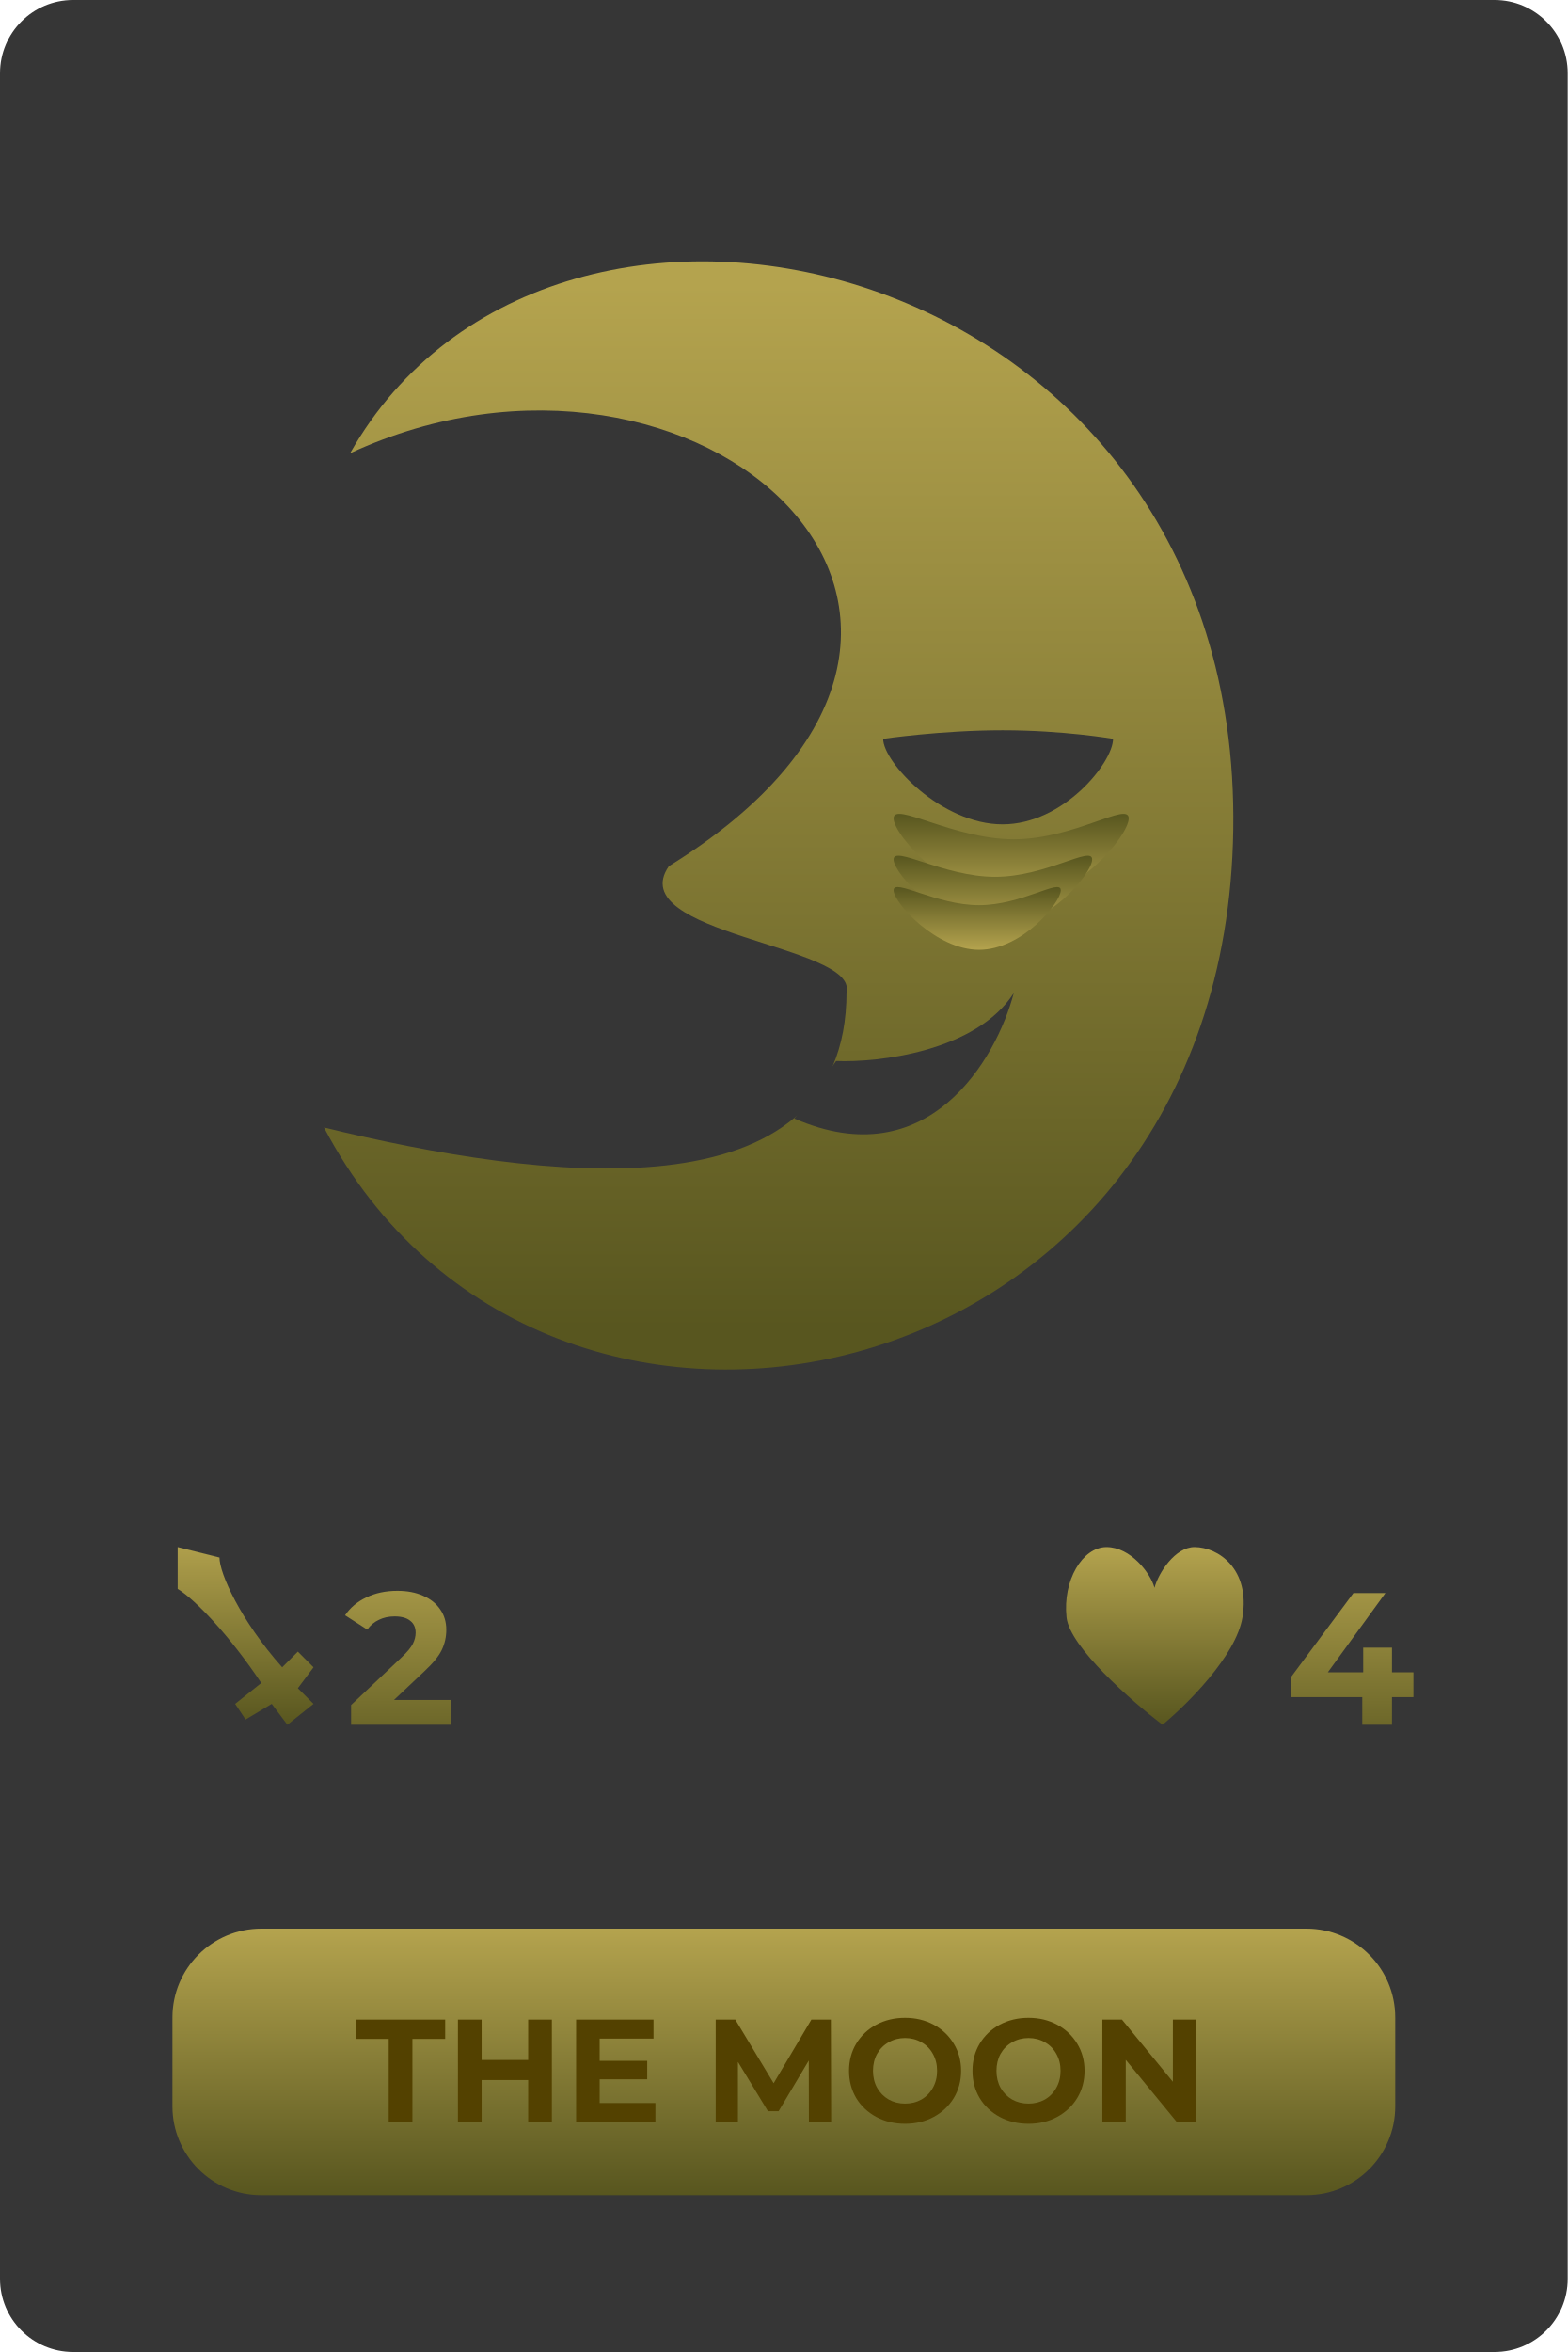
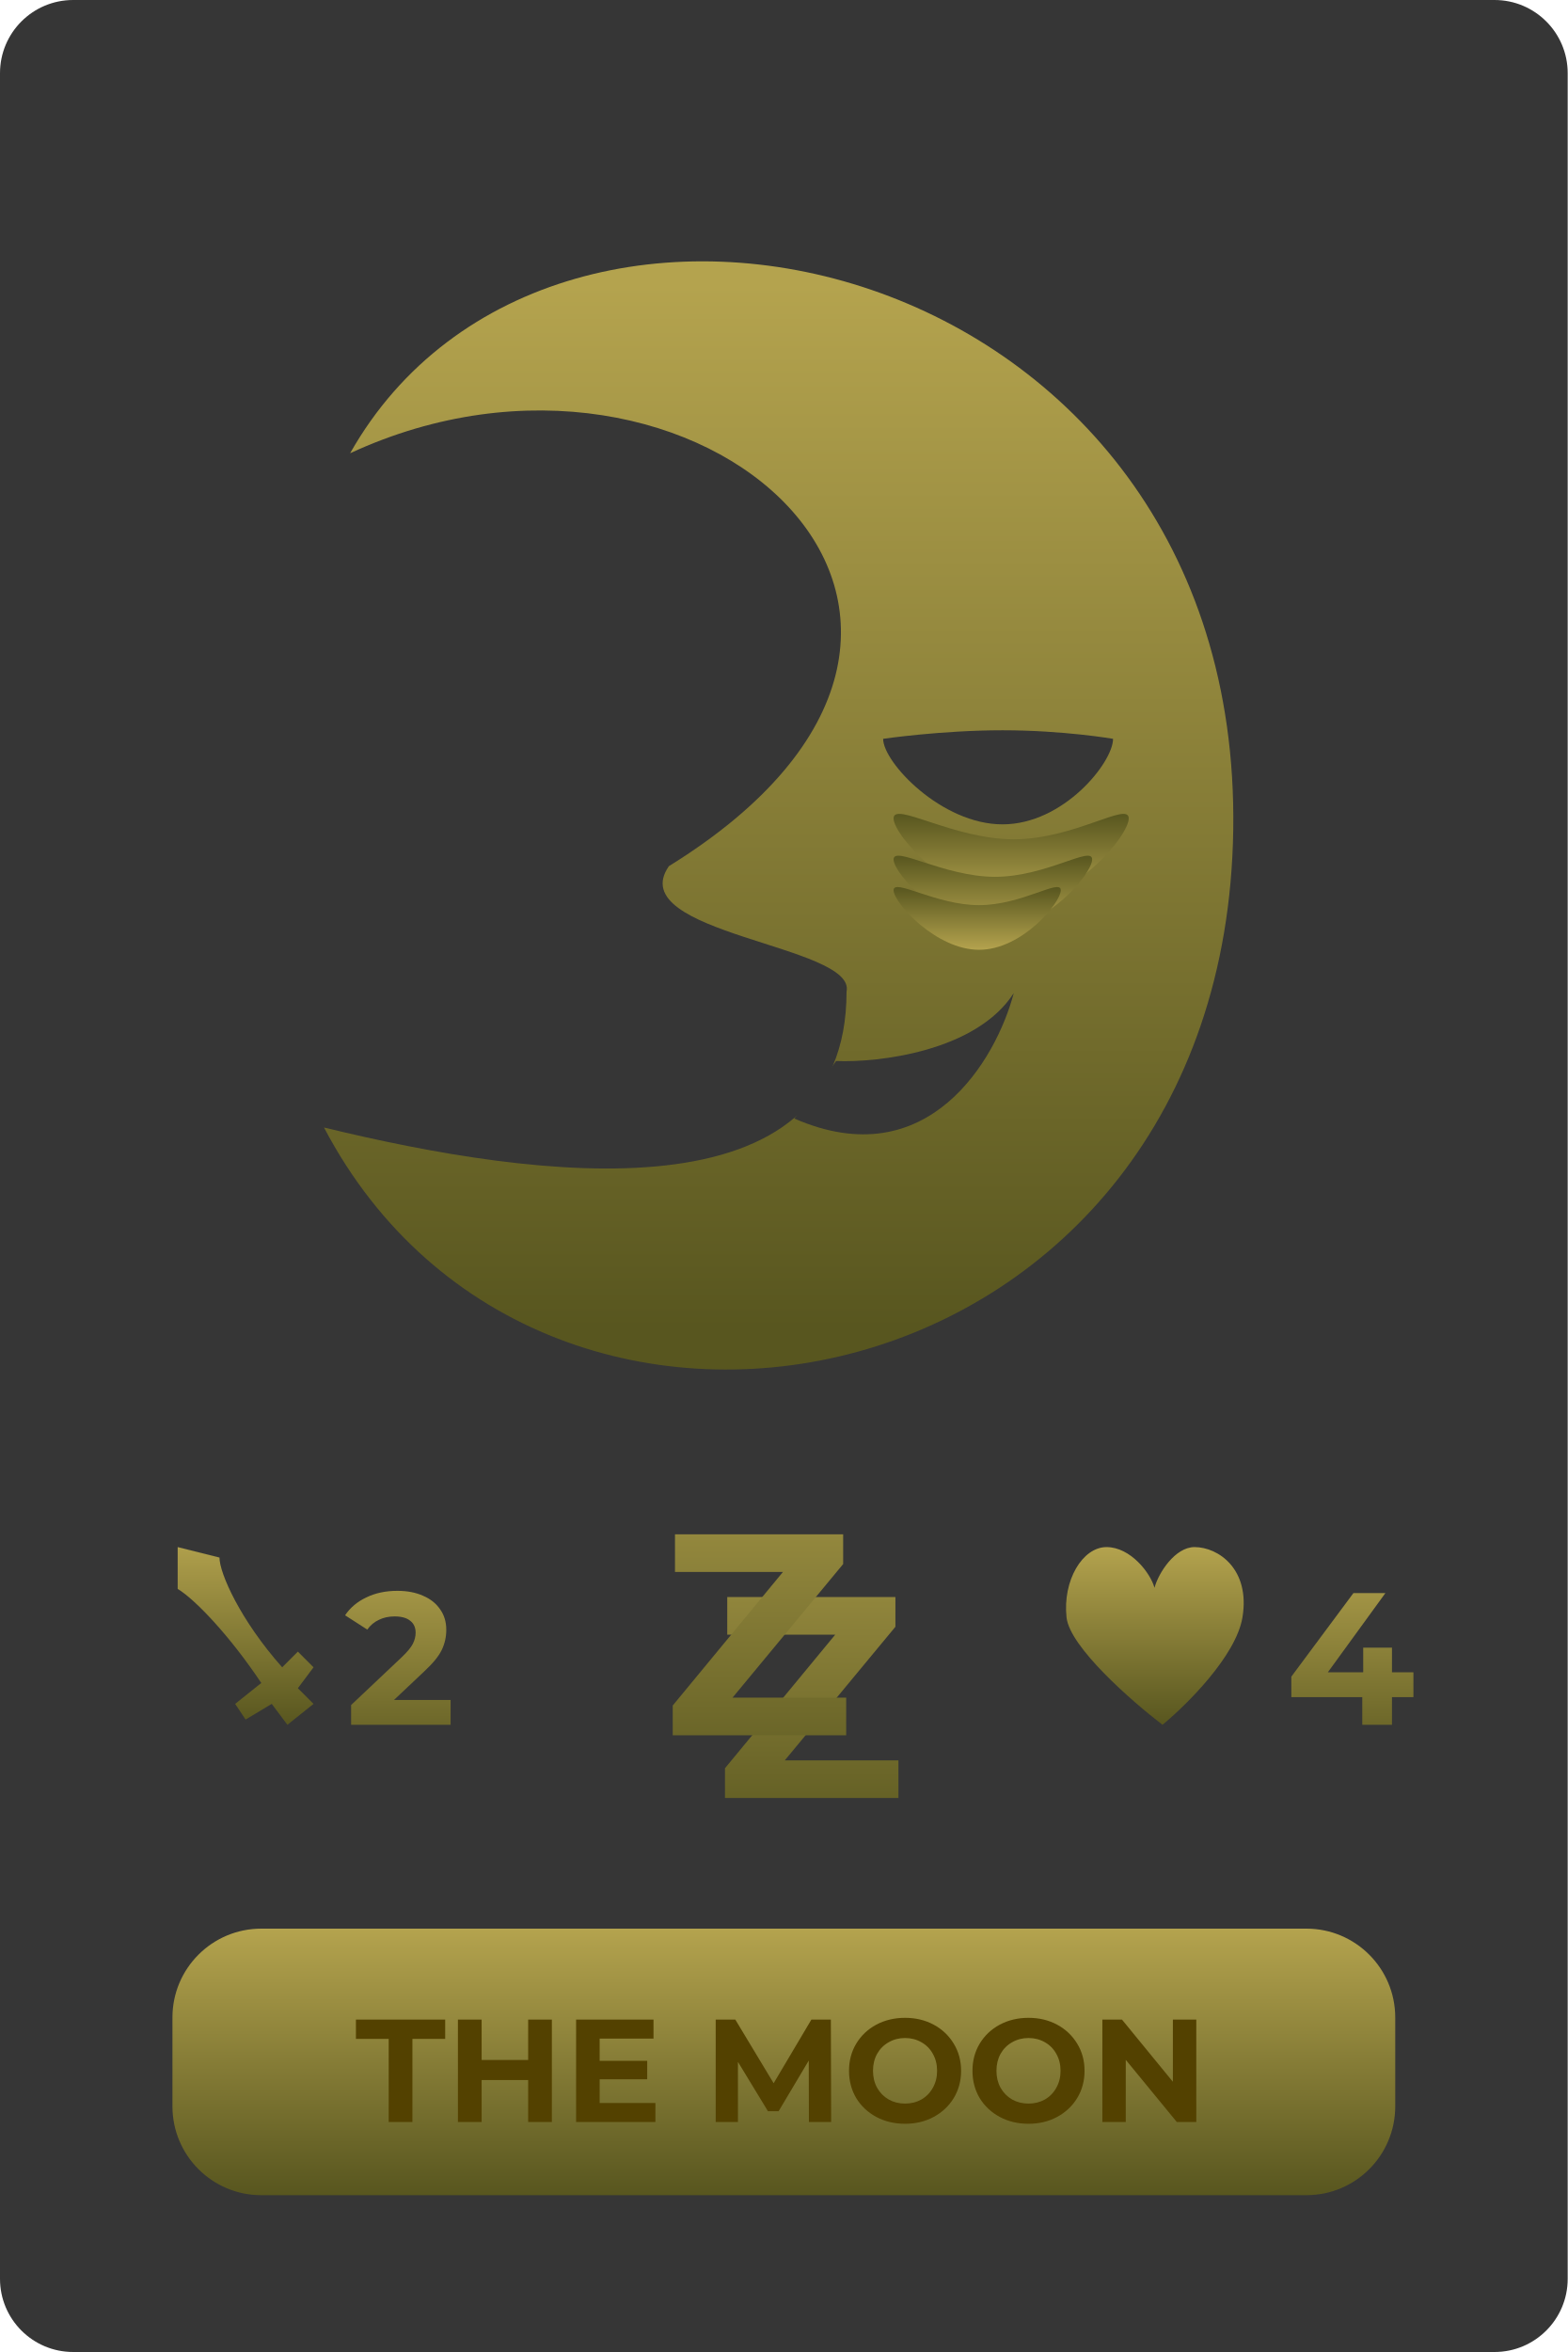
<svg xmlns="http://www.w3.org/2000/svg" width="150" height="225" viewBox="0 0 150 225" fill="none">
  <path d="M0 7C0 3.134 3.134 0 7 0H143C146.866 0 150 3.134 150 7V218C150 221.866 146.866 225 143 225H7C3.134 225 0 221.866 0 218V7Z" fill="#363636" />
  <rect x="16.5" y="184.5" width="117" height="25.5" rx="8.5" fill="url(#paint0_linear_21_28)" />
  <path d="M37.192 195.048H34.056V193.2H42.596V195.048H39.46V203H37.192V195.048ZM52.804 193.2V203H50.536V198.982H46.084V203H43.816V193.2H46.084V197.064H50.536V193.2H52.804ZM62.711 201.18V203H55.123V193.2H62.529V195.02H57.377V197.148H61.927V198.912H57.377V201.18H62.711ZM77.398 203L77.384 197.12L74.5 201.964H73.478L70.608 197.246V203H68.48V193.2H70.356L74.024 199.29L77.636 193.2H79.498L79.526 203H77.398ZM86.597 203.168C85.58 203.168 84.661 202.949 83.84 202.51C83.028 202.071 82.388 201.469 81.921 200.704C81.464 199.929 81.236 199.061 81.236 198.1C81.236 197.139 81.464 196.275 81.921 195.51C82.388 194.735 83.028 194.129 83.84 193.69C84.661 193.251 85.58 193.032 86.597 193.032C87.615 193.032 88.529 193.251 89.341 193.69C90.153 194.129 90.793 194.735 91.26 195.51C91.726 196.275 91.96 197.139 91.96 198.1C91.96 199.061 91.726 199.929 91.26 200.704C90.793 201.469 90.153 202.071 89.341 202.51C88.529 202.949 87.615 203.168 86.597 203.168ZM86.597 201.236C87.176 201.236 87.699 201.105 88.165 200.844C88.632 200.573 88.996 200.2 89.257 199.724C89.528 199.248 89.663 198.707 89.663 198.1C89.663 197.493 89.528 196.952 89.257 196.476C88.996 196 88.632 195.631 88.165 195.37C87.699 195.099 87.176 194.964 86.597 194.964C86.019 194.964 85.496 195.099 85.029 195.37C84.563 195.631 84.194 196 83.924 196.476C83.662 196.952 83.531 197.493 83.531 198.1C83.531 198.707 83.662 199.248 83.924 199.724C84.194 200.2 84.563 200.573 85.029 200.844C85.496 201.105 86.019 201.236 86.597 201.236ZM98.41 203.168C97.393 203.168 96.473 202.949 95.652 202.51C94.84 202.071 94.201 201.469 93.734 200.704C93.277 199.929 93.048 199.061 93.048 198.1C93.048 197.139 93.277 196.275 93.734 195.51C94.201 194.735 94.84 194.129 95.652 193.69C96.473 193.251 97.393 193.032 98.41 193.032C99.427 193.032 100.342 193.251 101.154 193.69C101.966 194.129 102.605 194.735 103.072 195.51C103.539 196.275 103.772 197.139 103.772 198.1C103.772 199.061 103.539 199.929 103.072 200.704C102.605 201.469 101.966 202.071 101.154 202.51C100.342 202.949 99.427 203.168 98.41 203.168ZM98.41 201.236C98.989 201.236 99.511 201.105 99.978 200.844C100.445 200.573 100.809 200.2 101.07 199.724C101.341 199.248 101.476 198.707 101.476 198.1C101.476 197.493 101.341 196.952 101.07 196.476C100.809 196 100.445 195.631 99.978 195.37C99.511 195.099 98.989 194.964 98.41 194.964C97.831 194.964 97.309 195.099 96.842 195.37C96.375 195.631 96.007 196 95.736 196.476C95.475 196.952 95.344 197.493 95.344 198.1C95.344 198.707 95.475 199.248 95.736 199.724C96.007 200.2 96.375 200.573 96.842 200.844C97.309 201.105 97.831 201.236 98.41 201.236ZM114.464 193.2V203H112.602L107.716 197.05V203H105.476V193.2H107.352L112.224 199.15V193.2H114.464Z" fill="#534100" />
  <path d="M33.5 43.36C66.747 27.945 102 59.36 64 82.86C59.5 89.36 81.952 90.395 81 94.86C81 116.86 51.559 112.864 31 107.86C52 147.86 117.2 134.56 118 79.36C118.8 24.16 53 8.86 33.5 43.36Z" fill="url(#paint1_linear_21_28)" />
  <path d="M106.5 70.678C106.5 72.937 101.765 78.86 95.923 78.86C90.082 78.86 84.5 72.937 84.5 70.678C84.5 70.678 90.082 69.86 95.923 69.86C101.765 69.86 106.5 70.678 106.5 70.678Z" fill="#363636" />
  <path d="M108 78.29C108 79.947 102.799 86.29 97 86.29C91.201 86.29 85.5 79.947 85.5 78.29C85.5 76.634 91.201 80.29 97 80.29C102.799 80.29 108 76.634 108 78.29Z" fill="url(#paint2_linear_21_28)" />
  <path d="M104.5 82.217C104.5 83.593 100.108 88.86 95.211 88.86C90.314 88.86 85.5 83.593 85.5 82.217C85.5 80.842 90.314 83.878 95.211 83.878C100.108 83.878 104.5 80.842 104.5 82.217Z" fill="url(#paint3_linear_21_28)" />
  <path d="M101.5 85.166C101.5 86.346 97.802 90.86 93.678 90.86C89.554 90.86 85.5 86.346 85.5 85.166C85.5 83.987 89.554 86.59 93.678 86.59C97.802 86.59 101.5 83.987 101.5 85.166Z" fill="url(#paint4_linear_21_28)" />
  <path d="M97 95C93.4 100.6 84 101.667 80 101.5L77.5 105L76 107C88.8 112.6 95.333 101.333 97 95Z" fill="#363636" />
  <path d="M17 148V152C18.667 153 22 156.5 25 161L22.5 163L23.5 164.5L26 163L27.5 165L30 163L28.5 161.5L30 159.5L28.5 158L27 159.5C23 155 21 150.5 21 149L17 148Z" fill="url(#paint5_linear_21_28)" />
  <path d="M43.116 162.624V165H33.594V163.11L38.454 158.52C38.97 158.028 39.318 157.608 39.498 157.26C39.678 156.9 39.768 156.546 39.768 156.198C39.768 155.694 39.594 155.31 39.246 155.046C38.91 154.77 38.412 154.632 37.752 154.632C37.2 154.632 36.702 154.74 36.258 154.956C35.814 155.16 35.442 155.472 35.142 155.892L33.018 154.524C33.51 153.792 34.188 153.222 35.052 152.814C35.916 152.394 36.906 152.184 38.022 152.184C38.958 152.184 39.774 152.34 40.47 152.652C41.178 152.952 41.724 153.384 42.108 153.948C42.504 154.5 42.702 155.154 42.702 155.91C42.702 156.594 42.558 157.236 42.27 157.836C41.982 158.436 41.424 159.12 40.596 159.888L37.698 162.624H43.116Z" fill="url(#paint6_linear_21_28)" />
  <path d="M135.24 162.354H133.188V165H130.344V162.354H123.558V160.392L129.498 152.4H132.558L127.05 159.978H130.434V157.62H133.188V159.978H135.24V162.354Z" fill="url(#paint7_linear_21_28)" />
-   <path d="M111.23 165C108.297 162.757 102.355 157.562 102.049 154.729C101.666 151.187 103.579 148 105.874 148C108.169 148 110.082 150.479 110.465 151.896C110.847 150.448 112.454 148 114.29 148C116.585 148 119.645 150.125 118.88 154.729C118.268 158.412 113.525 163.111 111.23 165Z" fill="url(#paint8_linear_21_28)" />
+   <path d="M111.23 165C108.297 162.757 102.355 157.562 102.049 154.729C101.666 151.188 103.579 148 105.874 148C108.169 148 110.082 150.479 110.465 151.896C110.847 150.448 112.454 148 114.29 148C116.585 148 119.645 150.125 118.88 154.729C118.268 158.412 113.525 163.111 111.23 165Z" fill="url(#paint8_linear_21_28)" />
+   <path d="M85.964 168.4V172H69.368V169.156L79.916 156.376H69.584V152.776H85.676V155.62L75.092 168.4H85.964Z" fill="url(#paint9_linear_21_28)" />
+   <path d="M80.964 162.4V166H64.368V163.156L74.916 150.376H64.584V146.776H80.676V149.62L70.092 162.4H80.964Z" fill="url(#paint10_linear_21_28)" />
  <defs>
    <linearGradient id="paint0_linear_21_28" x1="75" y1="184.5" x2="75" y2="210" gradientUnits="userSpaceOnUse">
      <stop stop-color="#B4A34E" />
      <stop offset="1" stop-color="#58561F" />
    </linearGradient>
    <linearGradient id="paint1_linear_21_28" x1="70.504" y1="27.308" x2="70.504" y2="127.101" gradientUnits="userSpaceOnUse">
      <stop stop-color="#B4A34E" />
      <stop offset="1" stop-color="#58561F" />
    </linearGradient>
    <linearGradient id="paint2_linear_21_28" x1="96.75" y1="77.86" x2="96.75" y2="86.29" gradientUnits="userSpaceOnUse">
      <stop stop-color="#58561F" />
      <stop offset="1" stop-color="#B4A34E" />
    </linearGradient>
    <linearGradient id="paint3_linear_21_28" x1="95" y1="81.86" x2="95" y2="88.86" gradientUnits="userSpaceOnUse">
      <stop stop-color="#58561F" />
      <stop offset="1" stop-color="#B4A34E" />
    </linearGradient>
    <linearGradient id="paint4_linear_21_28" x1="93.5" y1="84.86" x2="93.5" y2="90.86" gradientUnits="userSpaceOnUse">
      <stop stop-color="#58561F" />
      <stop offset="1" stop-color="#B4A34E" />
    </linearGradient>
    <linearGradient id="paint5_linear_21_28" x1="24.25" y1="147" x2="24.25" y2="165" gradientUnits="userSpaceOnUse">
      <stop stop-color="#B4A34E" />
      <stop offset="1" stop-color="#58561F" />
    </linearGradient>
    <linearGradient id="paint6_linear_21_28" x1="38.5" y1="148" x2="38.5" y2="170" gradientUnits="userSpaceOnUse">
      <stop stop-color="#B4A34E" />
      <stop offset="1" stop-color="#58561F" />
    </linearGradient>
    <linearGradient id="paint7_linear_21_28" x1="129.5" y1="148" x2="129.5" y2="170" gradientUnits="userSpaceOnUse">
      <stop stop-color="#B4A34E" />
      <stop offset="1" stop-color="#58561F" />
    </linearGradient>
    <linearGradient id="paint8_linear_21_28" x1="110.871" y1="147.969" x2="110.871" y2="164.969" gradientUnits="userSpaceOnUse">
      <stop stop-color="#B4A34E" />
      <stop offset="1" stop-color="#58561F" />
    </linearGradient>
+     <linearGradient id="paint9_linear_21_28" x1="79" y1="137" x2="79" y2="178" gradientUnits="userSpaceOnUse">
+       <stop stop-color="#B4A34E" />
+       <stop offset="1" stop-color="#58561F" />
+     </linearGradient>
+     <linearGradient id="paint10_linear_21_28" x1="75.5" y1="131" x2="75.5" y2="175" gradientUnits="userSpaceOnUse">
+       <stop stop-color="#B4A34E" />
+       <stop offset="1" stop-color="#58561F" />
+     </linearGradient>
  </defs>
</svg>
